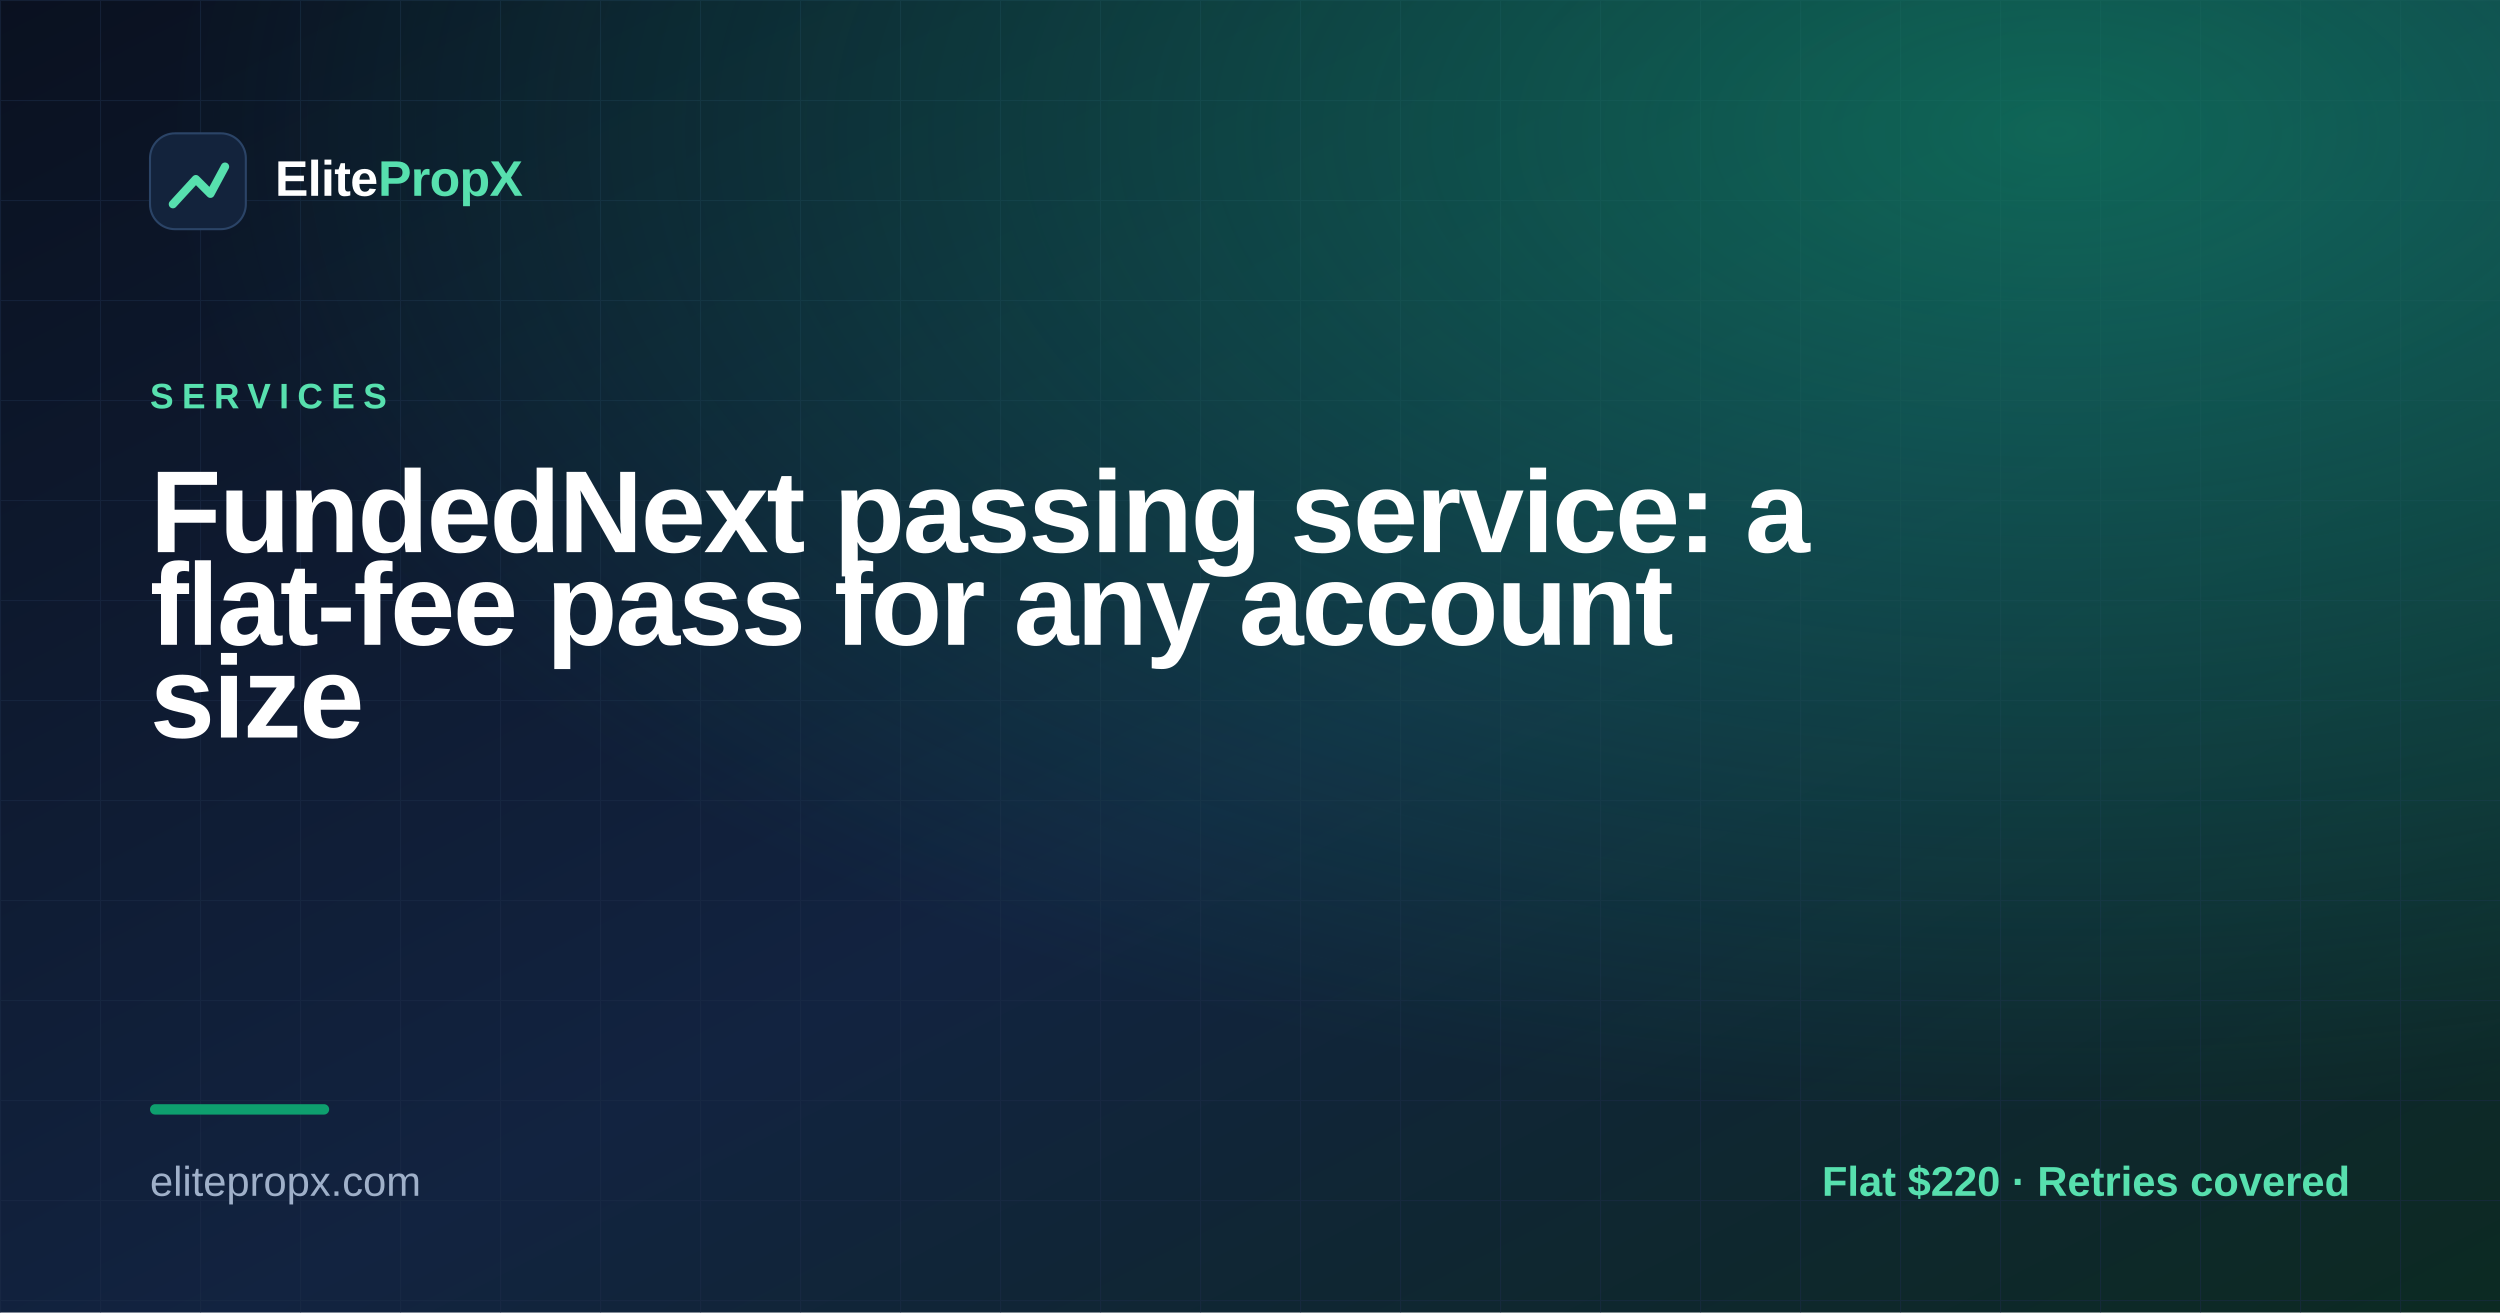
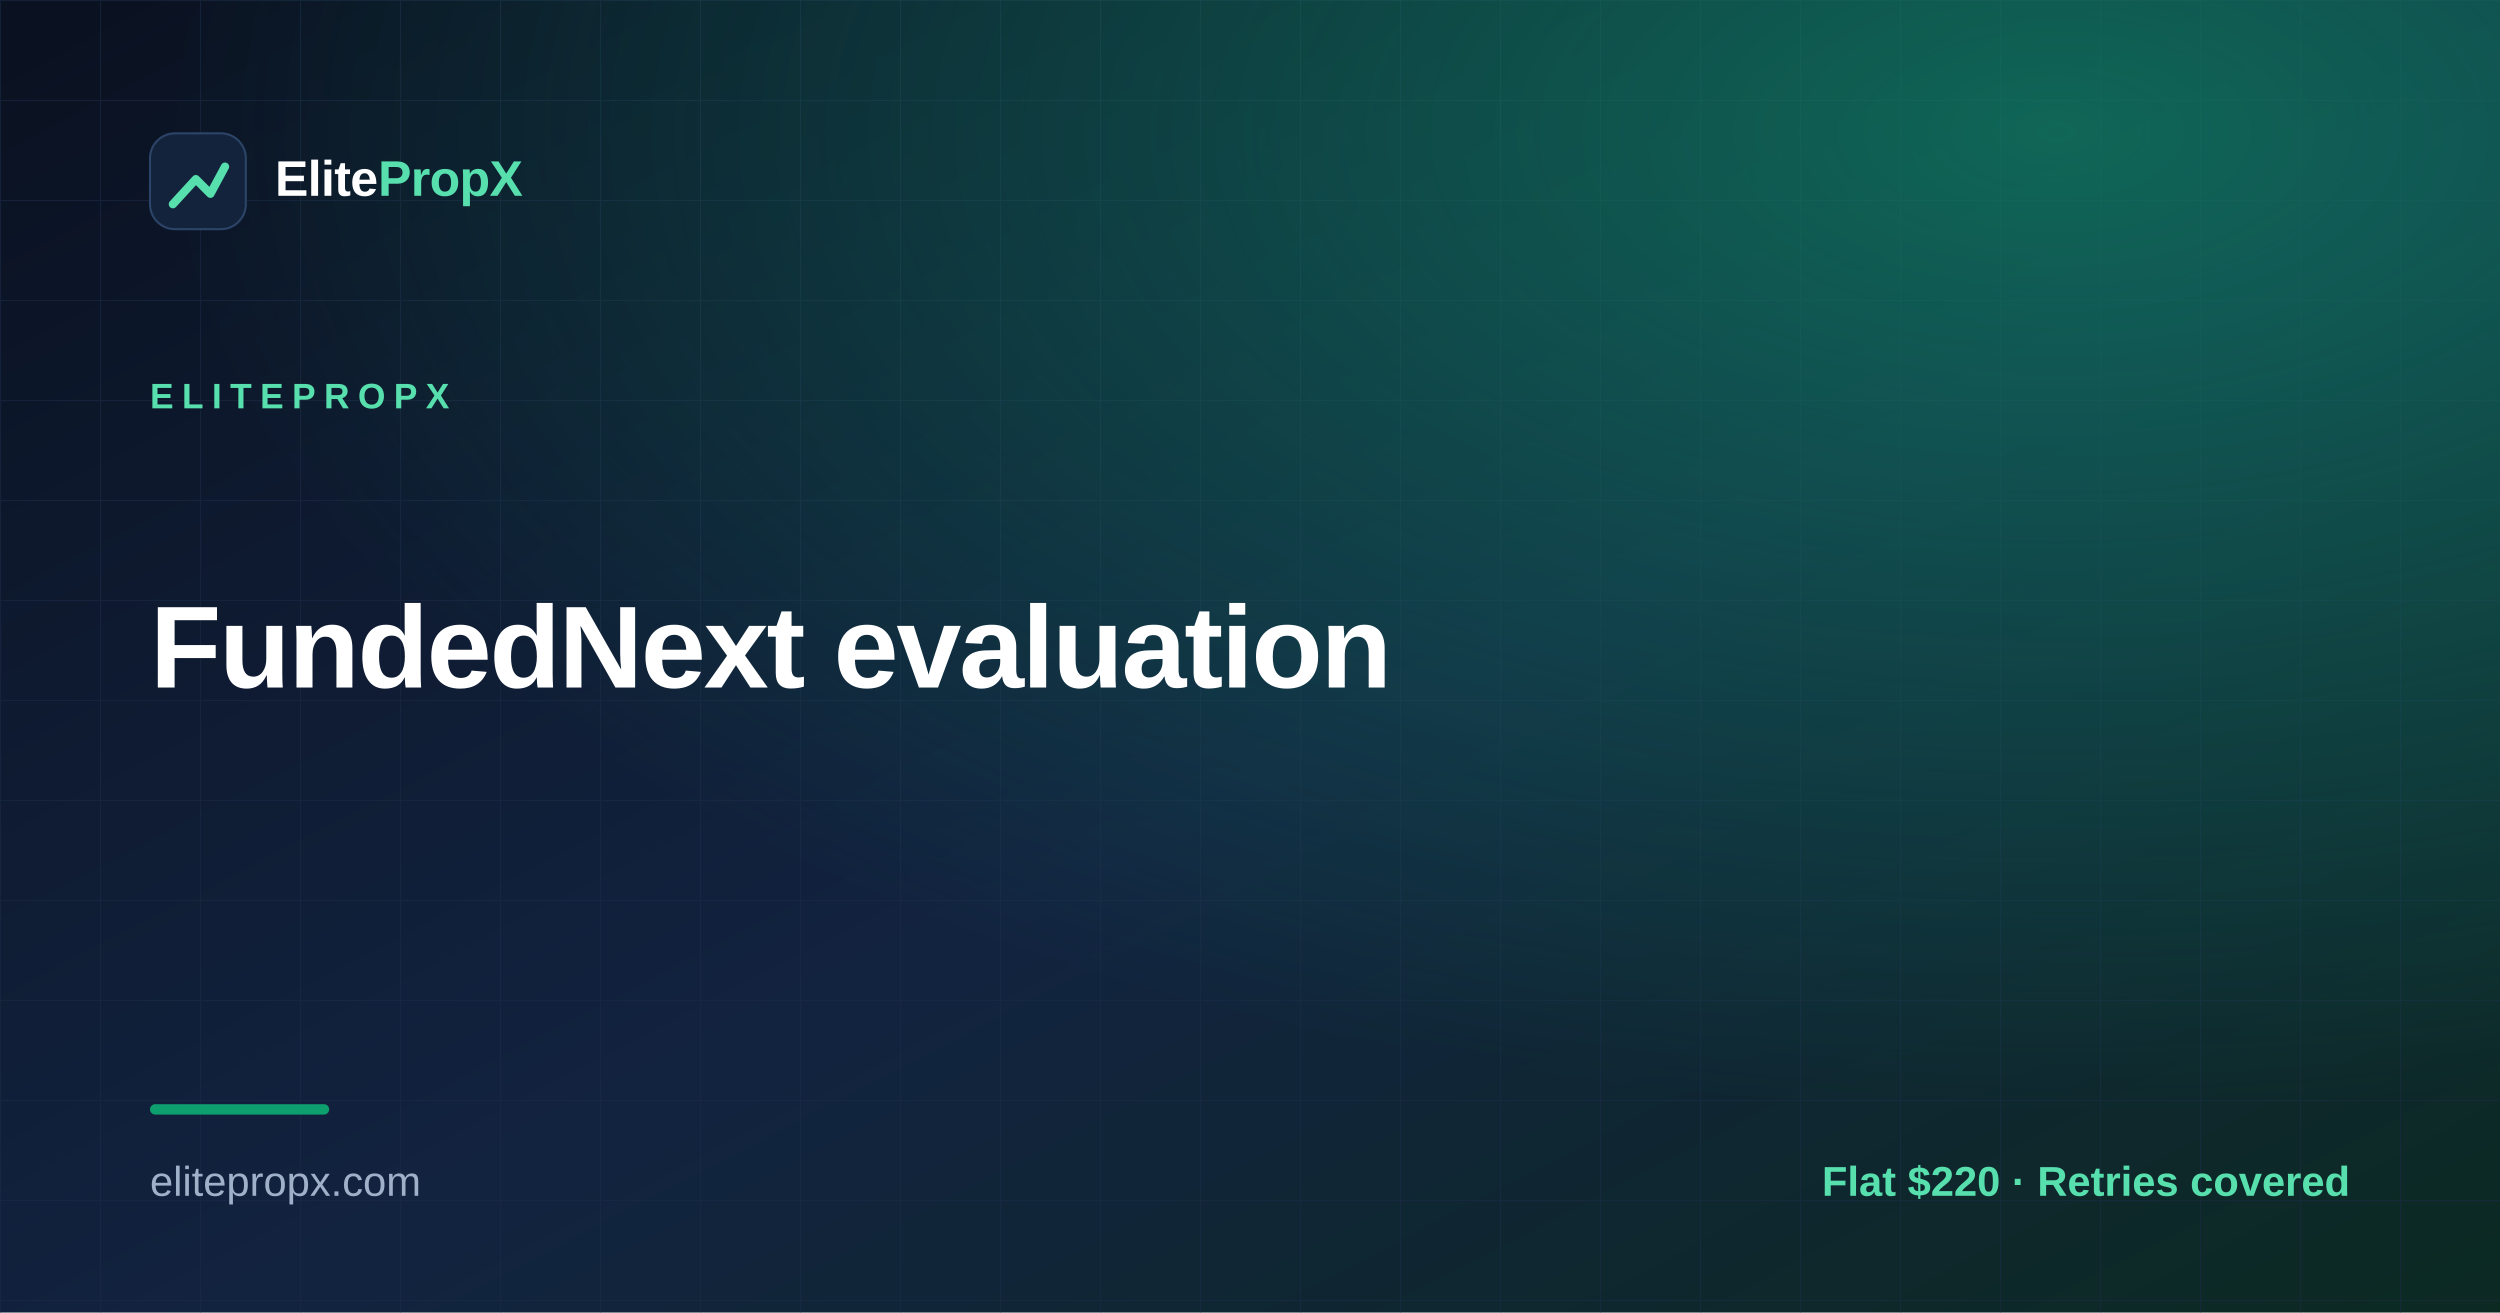
- <svg xmlns="http://www.w3.org/2000/svg" width="1200" height="630" viewBox="0 0 1200 630" role="img" aria-label="FundedNext passing service: a flat-fee pass for any account size" font-family="Arial, Helvetica, 'Segoe UI', sans-serif">
+ <svg xmlns="http://www.w3.org/2000/svg" width="1200" height="630" viewBox="0 0 1200 630" role="img" aria-label="FundedNext evaluation" font-family="Arial, Helvetica, 'Segoe UI', sans-serif">
  <defs>
    <linearGradient id="bg" x1="0" y1="0" x2="1" y2="1">
      <stop offset="0" stop-color="#0a1120" />
      <stop offset="0.55" stop-color="#122340" />
      <stop offset="1" stop-color="#0c2a22" />
    </linearGradient>
    <radialGradient id="glow" cx="0.82" cy="0.1" r="0.75">
      <stop offset="0" stop-color="#0e9f6e" stop-opacity="0.55" />
      <stop offset="1" stop-color="#0e9f6e" stop-opacity="0" />
    </radialGradient>
    <pattern id="ogg" width="48" height="48" patternUnits="userSpaceOnUse">
      <path d="M 48 0 L 0 0 0 48" fill="none" stroke="#1b2c47" stroke-width="1" />
    </pattern>
  </defs>
  <rect width="1200" height="630" fill="url(#bg)" />
  <rect width="1200" height="630" fill="url(#ogg)" opacity="0.55" />
  <rect width="1200" height="630" fill="url(#glow)" />
  <g transform="translate(72,64)">
    <rect width="46" height="46" rx="12" fill="#13233c" stroke="#2b4467" />
    <path d="M11 34 L22 22 L29 29 L36 16" fill="none" stroke="#57e0ae" stroke-width="4" stroke-linecap="round" stroke-linejoin="round" />
  </g>
  <text x="132" y="94" font-family="Arial, Helvetica, 'Segoe UI', sans-serif" font-size="24" font-weight="800" fill="#ffffff" letter-spacing="-0.3">Elite<tspan fill="#57e0ae">PropX</tspan>
  </text>
-   <text x="72" y="196" font-family="Arial, Helvetica, 'Segoe UI', sans-serif" font-size="17" font-weight="800" fill="#57e0ae" letter-spacing="4">SERVICES</text>
-   <text x="72" y="265.04" font-family="Arial, Helvetica, 'Segoe UI', sans-serif" font-size="56" font-weight="800" fill="#ffffff" letter-spacing="-1">FundedNext passing service: a</text>
-   <text x="72" y="309.52" font-family="Arial, Helvetica, 'Segoe UI', sans-serif" font-size="56" font-weight="800" fill="#ffffff" letter-spacing="-1">flat-fee pass for any account</text>
-   <text x="72" y="354" font-family="Arial, Helvetica, 'Segoe UI', sans-serif" font-size="56" font-weight="800" fill="#ffffff" letter-spacing="-1">size</text>
+   <text x="72" y="196" font-family="Arial, Helvetica, 'Segoe UI', sans-serif" font-size="17" font-weight="800" fill="#57e0ae" letter-spacing="4">ELITEPROPX</text>
+   <text x="72" y="330" font-family="Arial, Helvetica, 'Segoe UI', sans-serif" font-size="56" font-weight="800" fill="#ffffff" letter-spacing="-1">FundedNext evaluation</text>
  <rect x="72" y="530" width="86" height="5" rx="2.5" fill="#0e9f6e" />
  <text x="72" y="574" font-family="Arial, Helvetica, 'Segoe UI', sans-serif" font-size="20" fill="#9fb0c9">elitepropx.com</text>
  <text x="1128" y="574" font-family="Arial, Helvetica, 'Segoe UI', sans-serif" font-size="20" font-weight="700" fill="#57e0ae" text-anchor="end">Flat $220 · Retries covered</text>
</svg>
